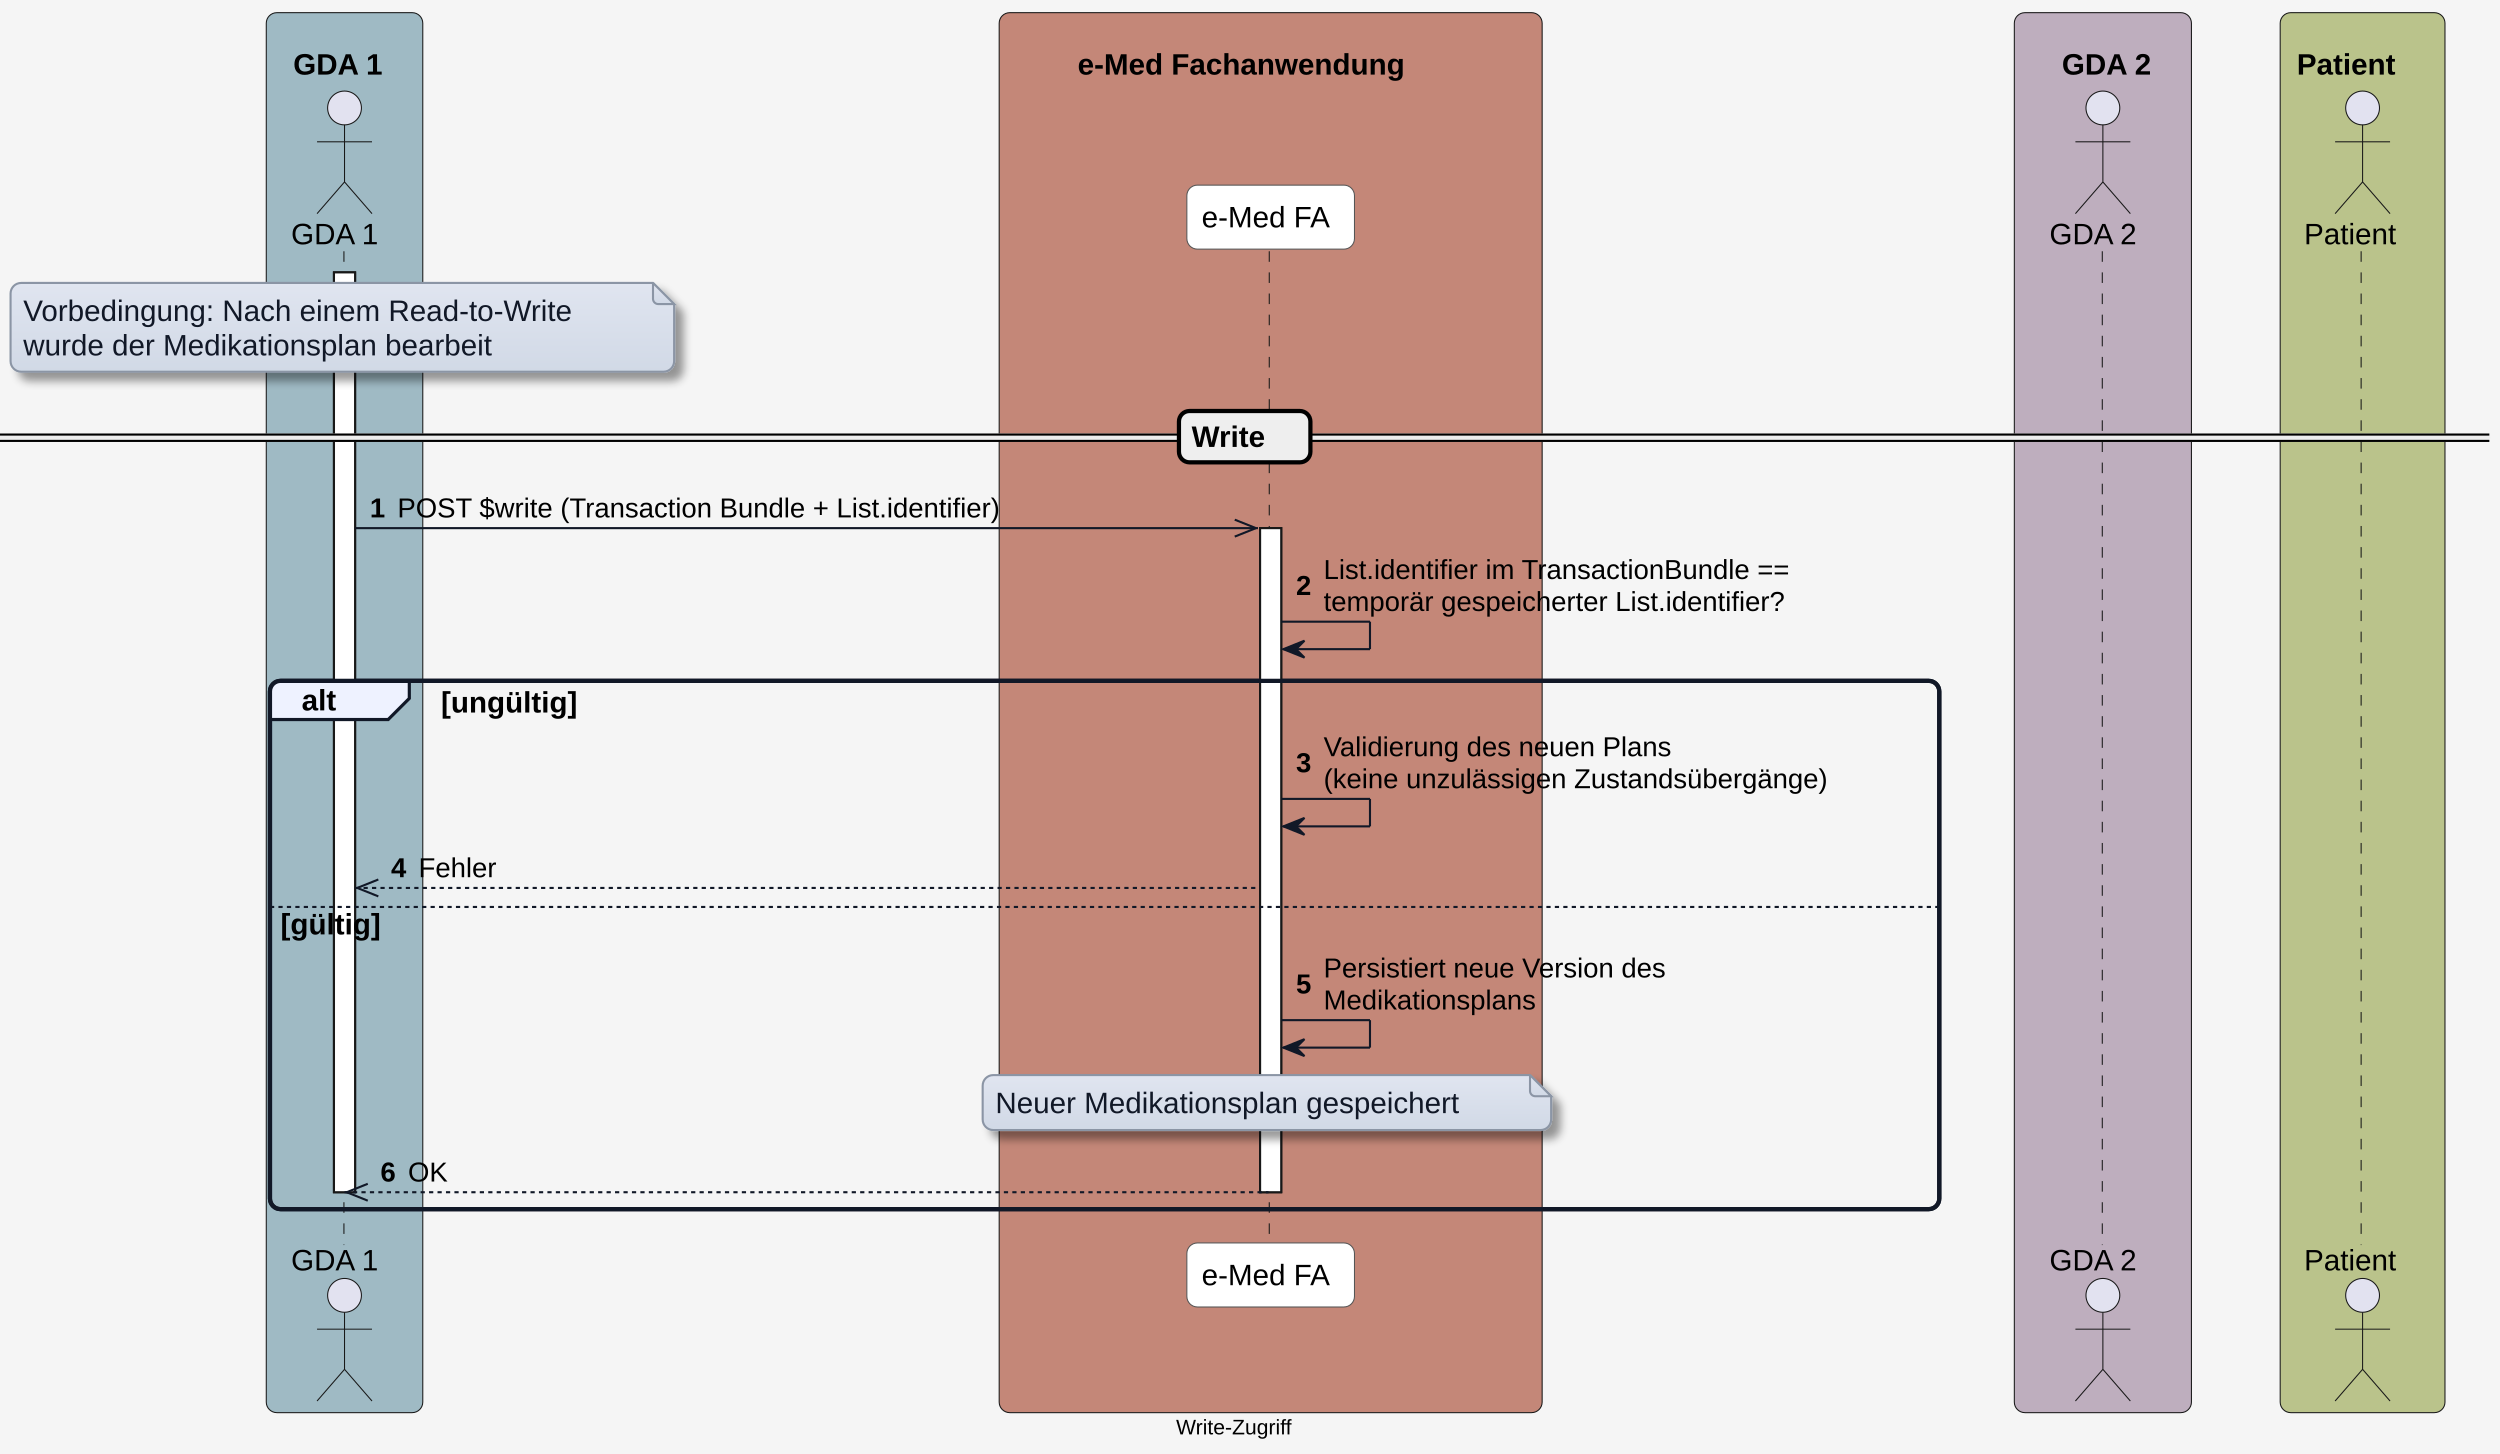
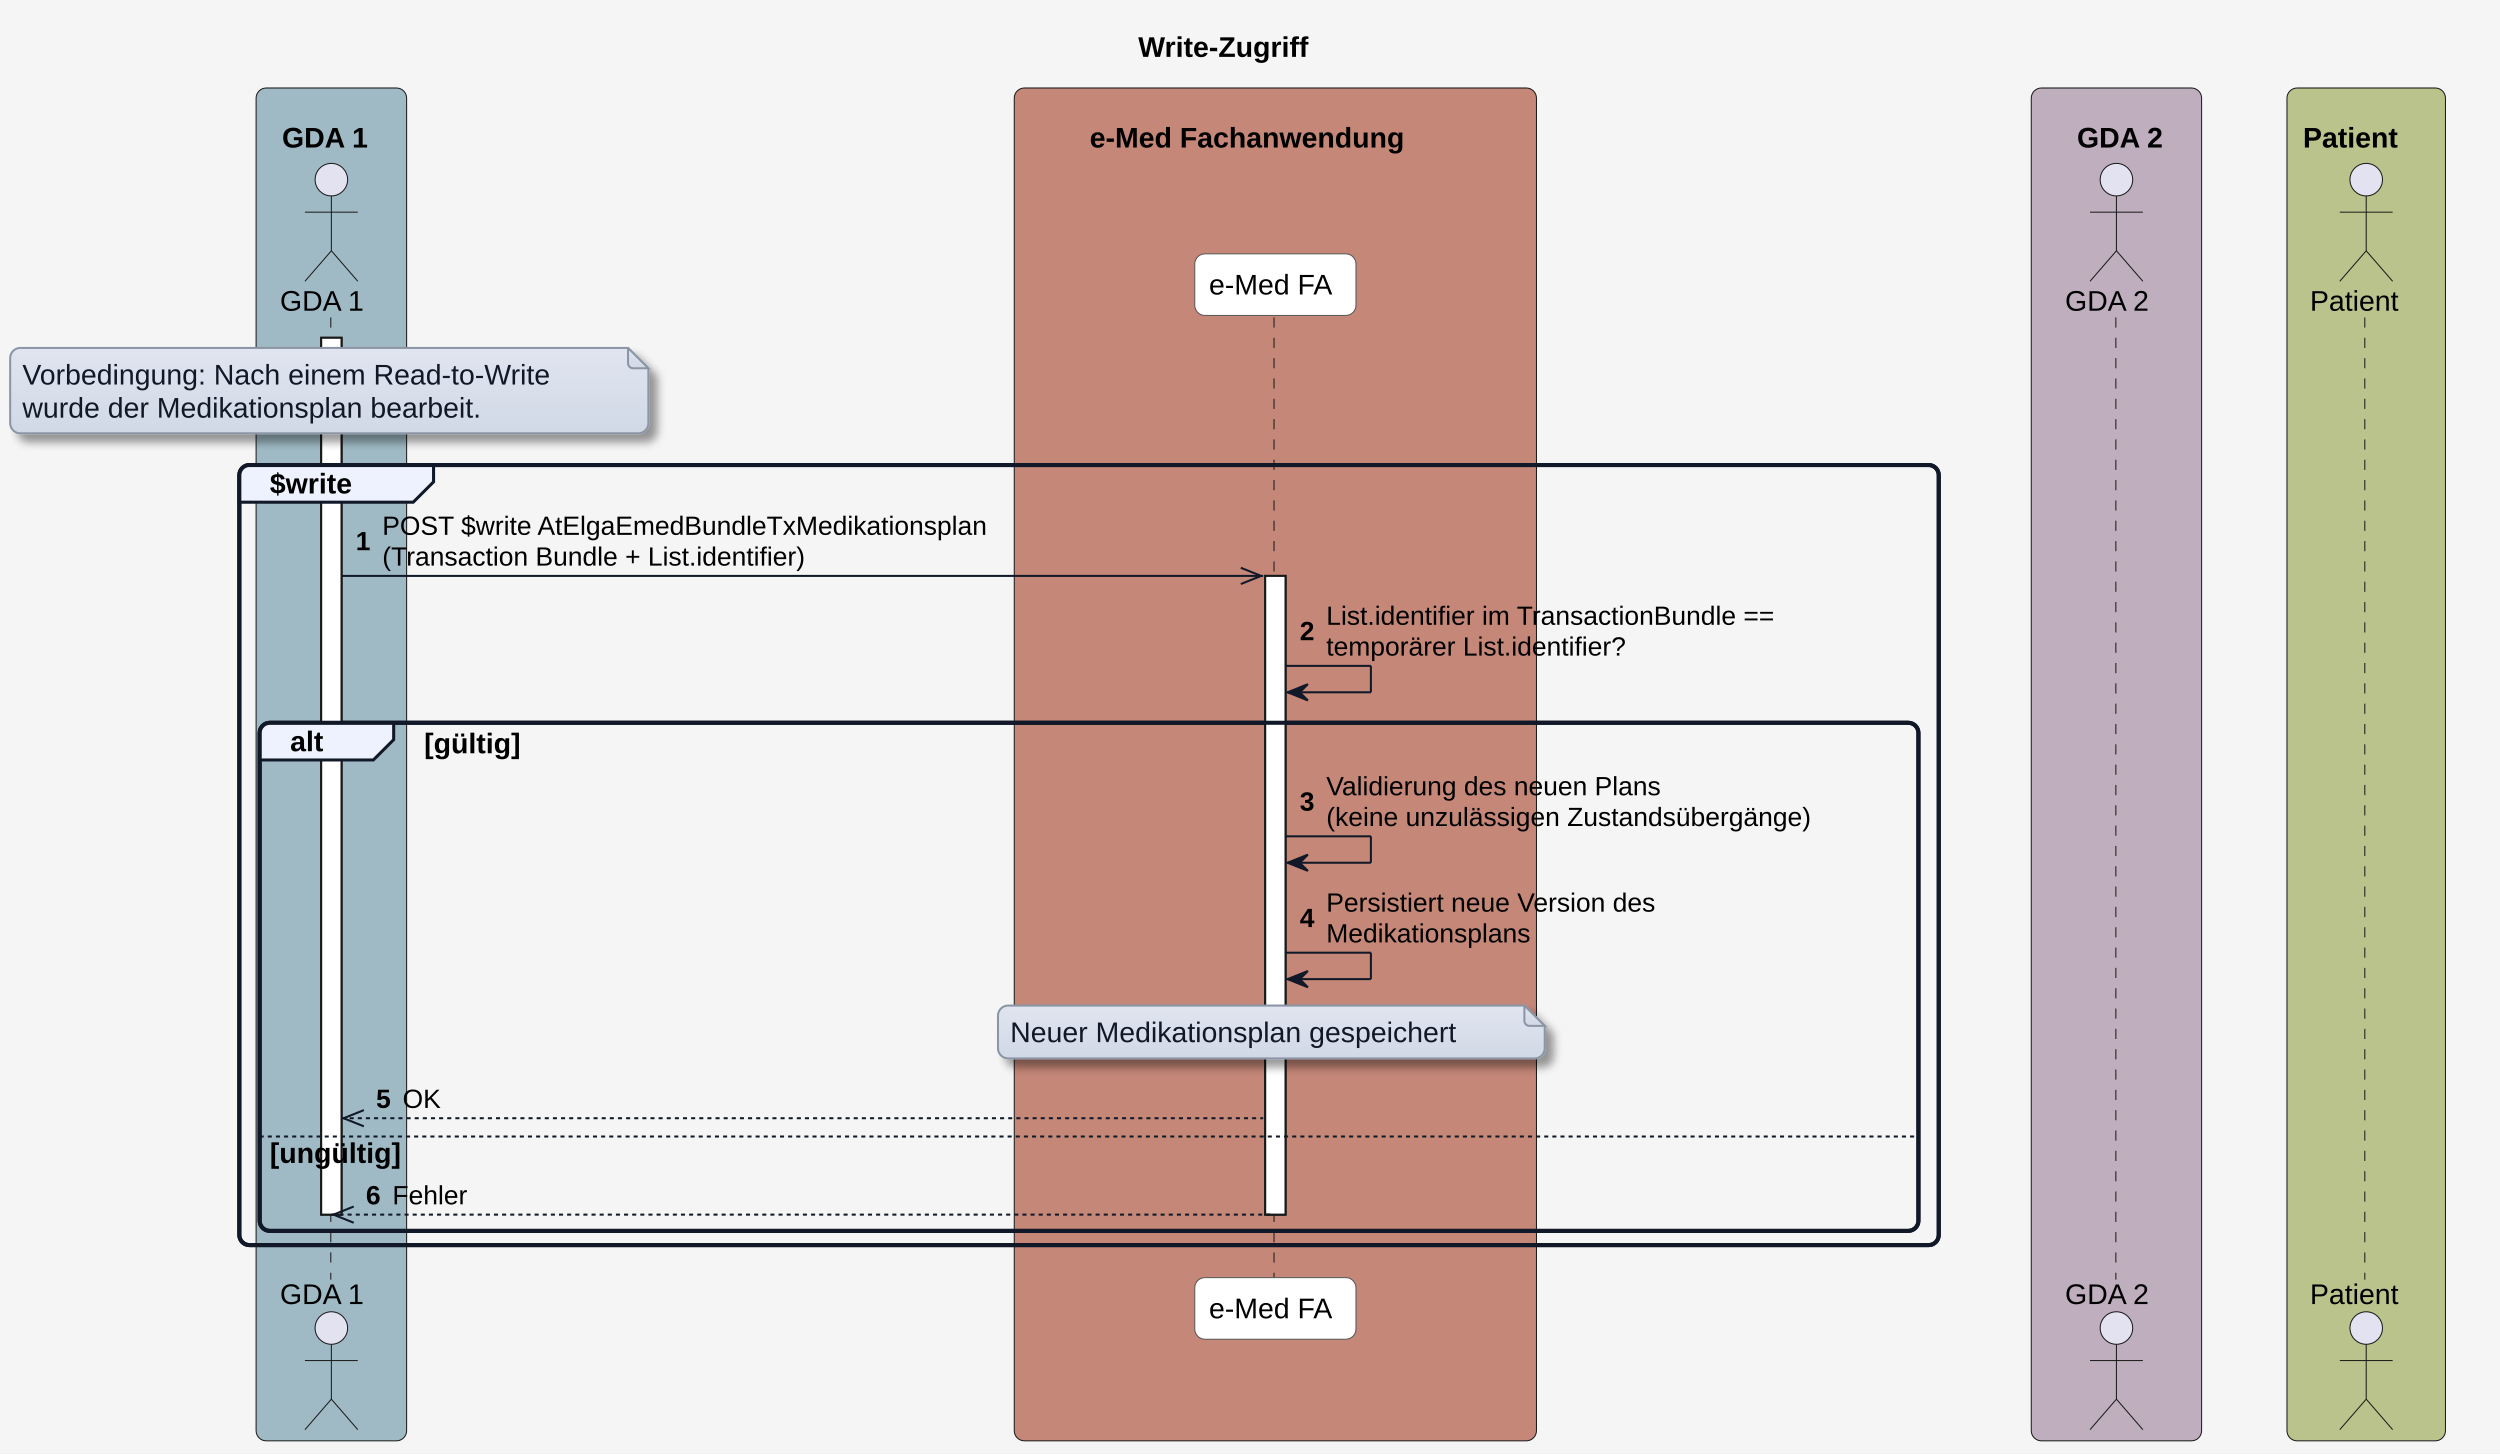
- <svg xmlns="http://www.w3.org/2000/svg" contentStyleType="text/css" data-diagram-type="SEQUENCE" height="688px" preserveAspectRatio="none" style="width:1183px;height:688px;background:#F5F5F5;" version="1.1" viewBox="0 0 1183 688" width="1183px" zoomAndPan="magnify">
+ <svg xmlns="http://www.w3.org/2000/svg" contentStyleType="text/css" data-diagram-type="SEQUENCE" height="715px" preserveAspectRatio="none" style="width:1230px;height:715px;background:#F5F5F5;" version="1.1" viewBox="0 0 1230 715" width="1230px" zoomAndPan="magnify">
  <defs>
-     <linearGradient id="g8vog3o7c1u620" x1="50%" x2="50%" y1="0%" y2="100%">
+     <linearGradient id="g1ucpzm9x3hfbl0" x1="50%" x2="50%" y1="0%" y2="100%">
      <stop offset="0%" stop-color="#E0E5F0" />
      <stop offset="100%" stop-color="#D1D9E6" />
    </linearGradient>
-     <filter height="300%" id="f8vog3o7c1u62" width="300%" x="-1" y="-1">
+     <filter height="300%" id="f1ucpzm9x3hfbl" width="300%" x="-1" y="-1">
      <feGaussianBlur result="blurOut" stdDeviation="2" />
      <feColorMatrix in="blurOut" result="blurOut2" type="matrix" values="0 0 0 0 0 0 0 0 0 0 0 0 0 0 0 0 0 0 .4 0" />
      <feOffset dx="4" dy="4" in="blurOut2" result="blurOut3" />
      <feBlend in="SourceGraphic" in2="blurOut3" mode="normal" />
    </filter>
  </defs>
  <g>
-     <rect fill="#F5F5F5" height="688" style="stroke:none;stroke-width:1;" width="1183" x="0" y="0" />
-     <rect fill="#9FBAC4" height="662.461" rx="5" ry="5" style="stroke:#181818;stroke-width:0.5;" width="74.059" x="126" y="6" />
-     <text fill="#000000" font-family="'Arial'" font-size="14" font-weight="700" lengthAdjust="spacing" textLength="4.874" x="129" y="18.995"> </text>
-     <text fill="#000000" font-family="'Arial'" font-size="14" font-weight="700" lengthAdjust="spacing" textLength="48.562" x="138.748" y="35.292">GDA 1</text>
-     <rect fill="#C48778" height="662.461" rx="5" ry="5" style="stroke:#181818;stroke-width:0.5;" width="256.927" x="472.815" y="6" />
-     <text fill="#000000" font-family="'Arial'" font-size="14" font-weight="700" lengthAdjust="spacing" textLength="4.874" x="475.815" y="18.995"> </text>
-     <text fill="#000000" font-family="'Arial'" font-size="14" font-weight="700" lengthAdjust="spacing" textLength="182.69" x="509.933" y="35.292">e-Med Fachanwendung</text>
-     <rect fill="#BEAEBE" height="662.461" rx="5" ry="5" style="stroke:#181818;stroke-width:0.5;" width="83.807" x="953.18" y="6" />
-     <text fill="#000000" font-family="'Arial'" font-size="14" font-weight="700" lengthAdjust="spacing" textLength="4.874" x="956.18" y="18.995"> </text>
-     <text fill="#000000" font-family="'Arial'" font-size="14" font-weight="700" lengthAdjust="spacing" textLength="48.562" x="975.676" y="35.292">GDA 2</text>
-     <rect fill="#BAC38B" height="662.461" rx="5" ry="5" style="stroke:#181818;stroke-width:0.5;" width="77.976" x="1078.987" y="6" />
-     <text fill="#000000" font-family="'Arial'" font-size="14" font-weight="700" lengthAdjust="spacing" textLength="4.874" x="1081.987" y="18.995"> </text>
-     <text fill="#000000" font-family="'Arial'" font-size="14" font-weight="700" lengthAdjust="spacing" textLength="57.353" x="1086.861" y="35.292">Patient</text>
+     <rect fill="#F5F5F5" height="715" style="stroke:none;stroke-width:1;" width="1230" x="0" y="0" />
+     <g class="title" data-source-line="1">
+       <text fill="#000000" font-family="'Arial'" font-size="14" font-weight="700" lengthAdjust="spacing" textLength="103.168" x="559.998" y="27.995">Write-Zugriff</text>
+     </g>
+     <rect fill="#9FBAC4" height="665.594" rx="5" ry="5" style="stroke:#181818;stroke-width:0.5;" width="74.059" x="126" y="43.297" />
+     <text fill="#000000" font-family="'Arial'" font-size="14" font-weight="700" lengthAdjust="spacing" textLength="4.874" x="129" y="56.292"> </text>
+     <text fill="#000000" font-family="'Arial'" font-size="14" font-weight="700" lengthAdjust="spacing" textLength="48.562" x="138.748" y="72.589">GDA 1</text>
+     <rect fill="#C48778" height="665.594" rx="5" ry="5" style="stroke:#181818;stroke-width:0.5;" width="256.927" x="499.016" y="43.297" />
+     <text fill="#000000" font-family="'Arial'" font-size="14" font-weight="700" lengthAdjust="spacing" textLength="4.874" x="502.016" y="56.292"> </text>
+     <text fill="#000000" font-family="'Arial'" font-size="14" font-weight="700" lengthAdjust="spacing" textLength="182.69" x="536.134" y="72.589">e-Med Fachanwendung</text>
+     <rect fill="#BEAEBE" height="665.594" rx="5" ry="5" style="stroke:#181818;stroke-width:0.5;" width="83.807" x="999.382" y="43.297" />
+     <text fill="#000000" font-family="'Arial'" font-size="14" font-weight="700" lengthAdjust="spacing" textLength="4.874" x="1002.382" y="56.292"> </text>
+     <text fill="#000000" font-family="'Arial'" font-size="14" font-weight="700" lengthAdjust="spacing" textLength="48.562" x="1021.878" y="72.589">GDA 2</text>
+     <rect fill="#BAC38B" height="665.594" rx="5" ry="5" style="stroke:#181818;stroke-width:0.5;" width="77.976" x="1125.188" y="43.297" />
+     <text fill="#000000" font-family="'Arial'" font-size="14" font-weight="700" lengthAdjust="spacing" textLength="4.874" x="1128.188" y="56.292"> </text>
+     <text fill="#000000" font-family="'Arial'" font-size="14" font-weight="700" lengthAdjust="spacing" textLength="57.353" x="1133.062" y="72.589">Patient</text>
    <g>
-       <rect fill="#FFFFFF" height="435.273" style="stroke:#181818;stroke-width:1;" width="10" x="158.029" y="128.891" />
+       <rect fill="#FFFFFF" height="431.406" style="stroke:#181818;stroke-width:1;" width="10" x="158.029" y="166.188" />
    </g>
    <g>
-       <rect fill="#FFFFFF" height="314.25" style="stroke:#181818;stroke-width:1;" width="10" x="596.278" y="249.914" />
+       <rect fill="#FFFFFF" height="314.25" style="stroke:#181818;stroke-width:1;" width="10" x="622.48" y="283.344" />
    </g>
-     <rect fill="none" height="249.984" rx="5" ry="5" style="stroke:#111827;stroke-width:2;" width="789.913" x="127.748" y="322.18" />
-     <g class="participant-lifeline" data-entity-uid="part1" data-qualified-name="GDA_1" data-source-line="41" id="part1-lifeline">
+     <rect fill="none" height="383.812" rx="5" ry="5" style="stroke:#111827;stroke-width:2;" width="836.115" x="117.748" y="228.781" />
+     <rect fill="none" height="249.984" rx="5" ry="5" style="stroke:#111827;stroke-width:2;" width="816.115" x="127.748" y="355.609" />
+     <g class="participant-lifeline" data-entity-uid="part1" data-qualified-name="GDA_1" data-source-line="42" id="part1-lifeline">
      <g>
-         <rect fill="#000000" fill-opacity="0" height="470.273" width="8" x="159.029" y="118.891" />
-         <line style="stroke:#181818;stroke-width:0.5;stroke-dasharray:5,5;" x1="162.748" x2="162.748" y1="118.891" y2="589.164" />
+         <rect fill="#000000" fill-opacity="0" height="473.406" width="8" x="159.029" y="156.188" />
+         <line style="stroke:#181818;stroke-width:0.5;stroke-dasharray:5,5;" x1="162.748" x2="162.748" y1="156.188" y2="629.594" />
      </g>
    </g>
-     <g class="participant-lifeline" data-entity-uid="part2" data-qualified-name="eMed_FA" data-source-line="45" id="part2-lifeline">
+     <g class="participant-lifeline" data-entity-uid="part2" data-qualified-name="eMed_FA" data-source-line="46" id="part2-lifeline">
      <g>
-         <rect fill="#000000" fill-opacity="0" height="470.273" width="8" x="597.278" y="118.891" />
-         <line style="stroke:#181818;stroke-width:0.5;stroke-dasharray:5,5;" x1="600.616" x2="600.616" y1="118.891" y2="589.164" />
+         <rect fill="#000000" fill-opacity="0" height="473.406" width="8" x="623.48" y="156.188" />
+         <line style="stroke:#181818;stroke-width:0.5;stroke-dasharray:5,5;" x1="626.817" x2="626.817" y1="156.188" y2="629.594" />
      </g>
    </g>
-     <g class="participant-lifeline" data-entity-uid="part3" data-qualified-name="GDA_2" data-source-line="49" id="part3-lifeline">
+     <g class="participant-lifeline" data-entity-uid="part3" data-qualified-name="GDA_2" data-source-line="50" id="part3-lifeline">
      <g>
-         <rect fill="#000000" fill-opacity="0" height="470.273" width="8" x="991.083" y="118.891" />
-         <line style="stroke:#181818;stroke-width:0.5;stroke-dasharray:5,5;" x1="994.802" x2="994.802" y1="118.891" y2="589.164" />
+         <rect fill="#000000" fill-opacity="0" height="473.406" width="8" x="1037.285" y="156.188" />
+         <line style="stroke:#181818;stroke-width:0.5;stroke-dasharray:5,5;" x1="1041.003" x2="1041.003" y1="156.188" y2="629.594" />
      </g>
    </g>
-     <g class="participant-lifeline" data-entity-uid="part4" data-qualified-name="Patient" data-source-line="53" id="part4-lifeline">
+     <g class="participant-lifeline" data-entity-uid="part4" data-qualified-name="Patient" data-source-line="54" id="part4-lifeline">
      <g>
-         <rect fill="#000000" fill-opacity="0" height="470.273" width="8" x="1113.975" y="118.891" />
-         <line style="stroke:#181818;stroke-width:0.5;stroke-dasharray:5,5;" x1="1117.287" x2="1117.287" y1="118.891" y2="589.164" />
+         <rect fill="#000000" fill-opacity="0" height="473.406" width="8" x="1160.176" y="156.188" />
+         <line style="stroke:#181818;stroke-width:0.5;stroke-dasharray:5,5;" x1="1163.488" x2="1163.488" y1="156.188" y2="629.594" />
      </g>
    </g>
-     <g class="participant participant-head" data-entity-uid="part1" data-qualified-name="GDA_1" data-source-line="41" id="part1-head">
-       <text fill="#000000" font-family="'Arial'" font-size="14" lengthAdjust="spacing" textLength="44.563" x="137.748" y="115.589">GDA 1</text>
-       <ellipse cx="163.029" cy="51.094" fill="#E2E2F0" rx="8" ry="8" style="stroke:#181818;stroke-width:0.5;" />
-       <path d="M163.029,59.094 L163.029,86.094 M150.029,67.094 L176.029,67.094 M163.029,86.094 L150.029,101.094 M163.029,86.094 L176.029,101.094" fill="none" style="stroke:#181818;stroke-width:0.5;" />
+     <g class="participant participant-head" data-entity-uid="part1" data-qualified-name="GDA_1" data-source-line="42" id="part1-head">
+       <text fill="#000000" font-family="'Arial'" font-size="14" lengthAdjust="spacing" textLength="44.563" x="137.748" y="152.886">GDA 1</text>
+       <ellipse cx="163.029" cy="88.391" fill="#E2E2F0" rx="8" ry="8" style="stroke:#181818;stroke-width:0.5;" />
+       <path d="M163.029,96.391 L163.029,123.391 M150.029,104.391 L176.029,104.391 M163.029,123.391 L150.029,138.391 M163.029,123.391 L176.029,138.391" fill="none" style="stroke:#181818;stroke-width:0.5;" />
    </g>
-     <g class="participant participant-tail" data-entity-uid="part1" data-qualified-name="GDA_1" data-source-line="41" id="part1-tail">
-       <text fill="#000000" font-family="'Arial'" font-size="14" lengthAdjust="spacing" textLength="44.563" x="137.748" y="601.159">GDA 1</text>
-       <ellipse cx="163.029" cy="612.961" fill="#E2E2F0" rx="8" ry="8" style="stroke:#181818;stroke-width:0.5;" />
-       <path d="M163.029,620.961 L163.029,647.961 M150.029,628.961 L176.029,628.961 M163.029,647.961 L150.029,662.961 M163.029,647.961 L176.029,662.961" fill="none" style="stroke:#181818;stroke-width:0.5;" />
+     <g class="participant participant-tail" data-entity-uid="part1" data-qualified-name="GDA_1" data-source-line="42" id="part1-tail">
+       <text fill="#000000" font-family="'Arial'" font-size="14" lengthAdjust="spacing" textLength="44.563" x="137.748" y="641.589">GDA 1</text>
+       <ellipse cx="163.029" cy="653.391" fill="#E2E2F0" rx="8" ry="8" style="stroke:#181818;stroke-width:0.5;" />
+       <path d="M163.029,661.391 L163.029,688.391 M150.029,669.391 L176.029,669.391 M163.029,688.391 L150.029,703.391 M163.029,688.391 L176.029,703.391" fill="none" style="stroke:#181818;stroke-width:0.5;" />
    </g>
-     <g class="participant participant-head" data-entity-uid="part2" data-qualified-name="eMed_FA" data-source-line="45" id="part2-head">
-       <rect fill="#FFFFFF" height="30.297" rx="5" ry="5" style="stroke:#555555;stroke-width:0.5;" width="79.324" x="561.616" y="87.594" />
-       <text fill="#000000" font-family="'Arial'" font-size="14" lengthAdjust="spacing" textLength="65.324" x="568.616" y="107.589">e-Med FA</text>
+     <g class="participant participant-head" data-entity-uid="part2" data-qualified-name="eMed_FA" data-source-line="46" id="part2-head">
+       <rect fill="#FFFFFF" height="30.297" rx="5" ry="5" style="stroke:#555555;stroke-width:0.5;" width="79.324" x="587.817" y="124.891" />
+       <text fill="#000000" font-family="'Arial'" font-size="14" lengthAdjust="spacing" textLength="65.324" x="594.817" y="144.886">e-Med FA</text>
    </g>
-     <g class="participant participant-tail" data-entity-uid="part2" data-qualified-name="eMed_FA" data-source-line="45" id="part2-tail">
-       <rect fill="#FFFFFF" height="30.297" rx="5" ry="5" style="stroke:#555555;stroke-width:0.5;" width="79.324" x="561.616" y="588.164" />
-       <text fill="#000000" font-family="'Arial'" font-size="14" lengthAdjust="spacing" textLength="65.324" x="568.616" y="608.159">e-Med FA</text>
+     <g class="participant participant-tail" data-entity-uid="part2" data-qualified-name="eMed_FA" data-source-line="46" id="part2-tail">
+       <rect fill="#FFFFFF" height="30.297" rx="5" ry="5" style="stroke:#555555;stroke-width:0.5;" width="79.324" x="587.817" y="628.594" />
+       <text fill="#000000" font-family="'Arial'" font-size="14" lengthAdjust="spacing" textLength="65.324" x="594.817" y="648.589">e-Med FA</text>
    </g>
-     <g class="participant participant-head" data-entity-uid="part3" data-qualified-name="GDA_2" data-source-line="49" id="part3-head">
-       <text fill="#000000" font-family="'Arial'" font-size="14" lengthAdjust="spacing" textLength="44.563" x="969.802" y="115.589">GDA 2</text>
-       <ellipse cx="995.083" cy="51.094" fill="#E2E2F0" rx="8" ry="8" style="stroke:#181818;stroke-width:0.5;" />
-       <path d="M995.083,59.094 L995.083,86.094 M982.083,67.094 L1008.083,67.094 M995.083,86.094 L982.083,101.094 M995.083,86.094 L1008.083,101.094" fill="none" style="stroke:#181818;stroke-width:0.5;" />
+     <g class="participant participant-head" data-entity-uid="part3" data-qualified-name="GDA_2" data-source-line="50" id="part3-head">
+       <text fill="#000000" font-family="'Arial'" font-size="14" lengthAdjust="spacing" textLength="44.563" x="1016.003" y="152.886">GDA 2</text>
+       <ellipse cx="1041.285" cy="88.391" fill="#E2E2F0" rx="8" ry="8" style="stroke:#181818;stroke-width:0.5;" />
+       <path d="M1041.285,96.391 L1041.285,123.391 M1028.285,104.391 L1054.285,104.391 M1041.285,123.391 L1028.285,138.391 M1041.285,123.391 L1054.285,138.391" fill="none" style="stroke:#181818;stroke-width:0.5;" />
    </g>
-     <g class="participant participant-tail" data-entity-uid="part3" data-qualified-name="GDA_2" data-source-line="49" id="part3-tail">
-       <text fill="#000000" font-family="'Arial'" font-size="14" lengthAdjust="spacing" textLength="44.563" x="969.802" y="601.159">GDA 2</text>
-       <ellipse cx="995.083" cy="612.961" fill="#E2E2F0" rx="8" ry="8" style="stroke:#181818;stroke-width:0.5;" />
-       <path d="M995.083,620.961 L995.083,647.961 M982.083,628.961 L1008.083,628.961 M995.083,647.961 L982.083,662.961 M995.083,647.961 L1008.083,662.961" fill="none" style="stroke:#181818;stroke-width:0.5;" />
+     <g class="participant participant-tail" data-entity-uid="part3" data-qualified-name="GDA_2" data-source-line="50" id="part3-tail">
+       <text fill="#000000" font-family="'Arial'" font-size="14" lengthAdjust="spacing" textLength="44.563" x="1016.003" y="641.589">GDA 2</text>
+       <ellipse cx="1041.285" cy="653.391" fill="#E2E2F0" rx="8" ry="8" style="stroke:#181818;stroke-width:0.5;" />
+       <path d="M1041.285,661.391 L1041.285,688.391 M1028.285,669.391 L1054.285,669.391 M1041.285,688.391 L1028.285,703.391 M1041.285,688.391 L1054.285,703.391" fill="none" style="stroke:#181818;stroke-width:0.5;" />
    </g>
-     <g class="participant participant-head" data-entity-uid="part4" data-qualified-name="Patient" data-source-line="53" id="part4-head">
-       <text fill="#000000" font-family="'Arial'" font-size="14" lengthAdjust="spacing" textLength="49.376" x="1090.287" y="115.589">Patient</text>
-       <ellipse cx="1117.975" cy="51.094" fill="#E2E2F0" rx="8" ry="8" style="stroke:#181818;stroke-width:0.5;" />
-       <path d="M1117.975,59.094 L1117.975,86.094 M1104.975,67.094 L1130.975,67.094 M1117.975,86.094 L1104.975,101.094 M1117.975,86.094 L1130.975,101.094" fill="none" style="stroke:#181818;stroke-width:0.5;" />
+     <g class="participant participant-head" data-entity-uid="part4" data-qualified-name="Patient" data-source-line="54" id="part4-head">
+       <text fill="#000000" font-family="'Arial'" font-size="14" lengthAdjust="spacing" textLength="49.376" x="1136.488" y="152.886">Patient</text>
+       <ellipse cx="1164.176" cy="88.391" fill="#E2E2F0" rx="8" ry="8" style="stroke:#181818;stroke-width:0.5;" />
+       <path d="M1164.176,96.391 L1164.176,123.391 M1151.176,104.391 L1177.176,104.391 M1164.176,123.391 L1151.176,138.391 M1164.176,123.391 L1177.176,138.391" fill="none" style="stroke:#181818;stroke-width:0.5;" />
    </g>
-     <g class="participant participant-tail" data-entity-uid="part4" data-qualified-name="Patient" data-source-line="53" id="part4-tail">
-       <text fill="#000000" font-family="'Arial'" font-size="14" lengthAdjust="spacing" textLength="49.376" x="1090.287" y="601.159">Patient</text>
-       <ellipse cx="1117.975" cy="612.961" fill="#E2E2F0" rx="8" ry="8" style="stroke:#181818;stroke-width:0.5;" />
-       <path d="M1117.975,620.961 L1117.975,647.961 M1104.975,628.961 L1130.975,628.961 M1117.975,647.961 L1104.975,662.961 M1117.975,647.961 L1130.975,662.961" fill="none" style="stroke:#181818;stroke-width:0.5;" />
+     <g class="participant participant-tail" data-entity-uid="part4" data-qualified-name="Patient" data-source-line="54" id="part4-tail">
+       <text fill="#000000" font-family="'Arial'" font-size="14" lengthAdjust="spacing" textLength="49.376" x="1136.488" y="641.589">Patient</text>
+       <ellipse cx="1164.176" cy="653.391" fill="#E2E2F0" rx="8" ry="8" style="stroke:#181818;stroke-width:0.5;" />
+       <path d="M1164.176,661.391 L1164.176,688.391 M1151.176,669.391 L1177.176,669.391 M1164.176,688.391 L1151.176,703.391 M1164.176,688.391 L1177.176,703.391" fill="none" style="stroke:#181818;stroke-width:0.5;" />
    </g>
    <g>
-       <rect fill="#FFFFFF" height="435.273" style="stroke:#181818;stroke-width:1;" width="10" x="158.029" y="128.891" />
+       <rect fill="#FFFFFF" height="431.406" style="stroke:#181818;stroke-width:1;" width="10" x="158.029" y="166.188" />
    </g>
    <g>
-       <rect fill="#FFFFFF" height="314.25" style="stroke:#181818;stroke-width:1;" width="10" x="596.278" y="249.914" />
+       <rect fill="#FFFFFF" height="314.25" style="stroke:#181818;stroke-width:1;" width="10" x="622.48" y="283.344" />
    </g>
-     <path d="M5,138.891 L5,170.891 A5,5 0 0 0 10,175.891 L314,175.891 A5,5 0 0 0 319,170.891 L319,143.891 L309,133.891 L10,133.891 A5,5 0 0 0 5,138.891" fill="url(#g8vog3o7c1u620)" filter="url(#f8vog3o7c1u62)" style="stroke:#8B95A5;stroke-width:1;" />
-     <path d="M309,133.891 L309,141.391 A2.5,2.5 0 0 0 311.5,143.891 L319,143.891 L309,133.891" fill="url(#g8vog3o7c1u620)" style="stroke:#8B95A5;stroke-width:1;" />
-     <text fill="#111827" font-family="'Arial'" font-size="14" lengthAdjust="spacing" textLength="293.44" x="11" y="151.886">Vorbedingung: Nach einem Read-to-Write</text>
-     <text fill="#111827" font-family="'Arial'" font-size="14" lengthAdjust="spacing" textLength="253.394" x="11" y="168.183">wurde der Medikationsplan bearbeit</text>
-     <rect fill="#EEEEEE" height="3" rx="5" ry="5" style="stroke:#EEEEEE;stroke-width:1;" width="1177.962" x="0" y="205.633" />
-     <line style="stroke:#000000;stroke-width:1;" x1="0" x2="1177.962" y1="205.633" y2="205.633" />
-     <line style="stroke:#000000;stroke-width:1;" x1="0" x2="1177.962" y1="208.633" y2="208.633" />
-     <rect fill="#EEEEEE" height="24.297" rx="5" ry="5" style="stroke:#000000;stroke-width:2;" width="62.207" x="557.878" y="194.484" />
-     <text fill="#000000" font-family="'Arial'" font-size="14" font-weight="700" lengthAdjust="spacing" textLength="43.333" x="563.878" y="211.48">Write</text>
-     <g class="message" data-entity-1="part1" data-entity-2="part2" data-source-line="68" id="msg1">
-       <line style="stroke:#111827;stroke-width:1;" x1="594.278" x2="584.278" y1="249.914" y2="245.914" />
-       <line style="stroke:#111827;stroke-width:1;" x1="594.278" x2="584.278" y1="249.914" y2="253.914" />
-       <line style="stroke:#111827;stroke-width:1;" x1="168.029" x2="595.278" y1="249.914" y2="249.914" />
-       <text fill="#000000" font-family="'Arial'" font-size="13" font-weight="700" lengthAdjust="spacing" textLength="9.045" x="175.029" y="244.848">1</text>
-       <text fill="#000000" font-family="'Arial'" font-size="13" lengthAdjust="spacing" textLength="323.654" x="188.075" y="244.848">POST $write (Transaction Bundle + List.identifier)</text>
+     <path d="M5,176.188 L5,208.188 A5,5 0 0 0 10,213.188 L314,213.188 A5,5 0 0 0 319,208.188 L319,181.188 L309,171.188 L10,171.188 A5,5 0 0 0 5,176.188" fill="url(#g1ucpzm9x3hfbl0)" filter="url(#f1ucpzm9x3hfbl)" style="stroke:#8B95A5;stroke-width:1;" />
+     <path d="M309,171.188 L309,178.688 A2.5,2.5 0 0 0 311.5,181.188 L319,181.188 L309,171.188" fill="url(#g1ucpzm9x3hfbl0)" style="stroke:#8B95A5;stroke-width:1;" />
+     <text fill="#111827" font-family="'Arial'" font-size="14" lengthAdjust="spacing" textLength="293.44" x="11" y="189.183">Vorbedingung: Nach einem Read-to-Write</text>
+     <text fill="#111827" font-family="'Arial'" font-size="14" lengthAdjust="spacing" textLength="257.845" x="11" y="205.48">wurde der Medikationsplan bearbeit.</text>
+     <path d="M122.748,228.781 L213.313,228.781 L213.313,237.078 L203.313,247.078 L117.748,247.078 L117.748,233.781 A5,5 0 0 1 122.748,228.781" fill="#EEF2FF" style="stroke:#111827;stroke-width:1.5;" />
+     <rect fill="none" height="383.812" rx="5" ry="5" style="stroke:#111827;stroke-width:2;" width="836.115" x="117.748" y="228.781" />
+     <text fill="#000000" font-family="'Arial'" font-size="14" font-weight="700" lengthAdjust="spacing" textLength="50.565" x="132.748" y="242.776">$write</text>
+     <g class="message" data-entity-1="part1" data-entity-2="part2" data-source-line="69" id="msg1">
+       <line style="stroke:#111827;stroke-width:1;" x1="620.48" x2="610.48" y1="283.344" y2="279.344" />
+       <line style="stroke:#111827;stroke-width:1;" x1="620.48" x2="610.48" y1="283.344" y2="287.344" />
+       <line style="stroke:#111827;stroke-width:1;" x1="168.029" x2="621.48" y1="283.344" y2="283.344" />
+       <text fill="#000000" font-family="'Arial'" font-size="13" font-weight="700" lengthAdjust="spacing" textLength="9.045" x="175.029" y="270.711">1</text>
+       <text fill="#000000" font-family="'Arial'" font-size="13" lengthAdjust="spacing" textLength="329.856" x="188.075" y="263.145">POST $write AtElgaEmedBundleTxMedikationsplan</text>
+       <text fill="#000000" font-family="'Arial'" font-size="13" lengthAdjust="spacing" textLength="240.17" x="188.075" y="278.278">(Transaction Bundle + List.identifier)</text>
    </g>
-     <g class="message" data-entity-1="part2" data-entity-2="part2" data-source-line="71" id="msg2">
-       <line style="stroke:#111827;stroke-width:1;" x1="606.278" x2="648.278" y1="294.18" y2="294.18" />
-       <line style="stroke:#111827;stroke-width:1;" x1="648.278" x2="648.278" y1="294.18" y2="307.18" />
-       <line style="stroke:#111827;stroke-width:1;" x1="607.278" x2="648.278" y1="307.18" y2="307.18" />
-       <polygon fill="#111827" points="617.278,303.18,607.278,307.18,617.278,311.18,613.278,307.18" style="stroke:#111827;stroke-width:1;" />
-       <text fill="#000000" font-family="'Arial'" font-size="13" font-weight="700" lengthAdjust="spacing" textLength="9.045" x="613.278" y="281.547">2</text>
-       <text fill="#000000" font-family="'Arial'" font-size="13" lengthAdjust="spacing" textLength="257.194" x="626.323" y="273.981">List.identifier im TransactionBundle ==</text>
-       <text fill="#000000" font-family="'Arial'" font-size="13" lengthAdjust="spacing" textLength="251.037" x="626.323" y="289.114">temporär gespeicherter List.identifier?</text>
+     <g class="message" data-entity-1="part2" data-entity-2="part2" data-source-line="72" id="msg2">
+       <line style="stroke:#111827;stroke-width:1;" x1="632.48" x2="674.48" y1="327.609" y2="327.609" />
+       <line style="stroke:#111827;stroke-width:1;" x1="674.48" x2="674.48" y1="327.609" y2="340.609" />
+       <line style="stroke:#111827;stroke-width:1;" x1="633.48" x2="674.48" y1="340.609" y2="340.609" />
+       <polygon fill="#111827" points="643.48,336.609,633.48,340.609,643.48,344.609,639.48,340.609" style="stroke:#111827;stroke-width:1;" />
+       <text fill="#000000" font-family="'Arial'" font-size="13" font-weight="700" lengthAdjust="spacing" textLength="9.045" x="639.48" y="314.977">2</text>
+       <text fill="#000000" font-family="'Arial'" font-size="13" lengthAdjust="spacing" textLength="257.194" x="652.525" y="307.411">List.identifier im TransactionBundle ==</text>
+       <text fill="#000000" font-family="'Arial'" font-size="13" lengthAdjust="spacing" textLength="170.193" x="652.525" y="322.543">temporärer List.identifier?</text>
    </g>
-     <path d="M132.748,322.18 L193.686,322.18 L193.686,330.477 L183.686,340.477 L127.748,340.477 L127.748,327.18 A5,5 0 0 1 132.748,322.18" fill="#EEF2FF" style="stroke:#111827;stroke-width:1.5;" />
-     <rect fill="none" height="249.984" rx="5" ry="5" style="stroke:#111827;stroke-width:2;" width="789.913" x="127.748" y="322.18" />
-     <text fill="#000000" font-family="'Arial'" font-size="14" font-weight="700" lengthAdjust="spacing" textLength="20.939" x="142.748" y="336.175">alt</text>
-     <text fill="#000000" font-family="'Arial'" font-size="14" font-weight="700" lengthAdjust="spacing" textLength="79.03" x="208.686" y="337.175">[ungültig]</text>
-     <g class="message" data-entity-1="part2" data-entity-2="part2" data-source-line="74" id="msg3">
-       <line style="stroke:#111827;stroke-width:1;" x1="606.278" x2="648.278" y1="378.039" y2="378.039" />
-       <line style="stroke:#111827;stroke-width:1;" x1="648.278" x2="648.278" y1="378.039" y2="391.039" />
-       <line style="stroke:#111827;stroke-width:1;" x1="607.278" x2="648.278" y1="391.039" y2="391.039" />
-       <polygon fill="#111827" points="617.278,387.039,607.278,391.039,617.278,395.039,613.278,391.039" style="stroke:#111827;stroke-width:1;" />
-       <text fill="#000000" font-family="'Arial'" font-size="13" font-weight="700" lengthAdjust="spacing" textLength="9.045" x="613.278" y="365.407">3</text>
-       <text fill="#000000" font-family="'Arial'" font-size="13" lengthAdjust="spacing" textLength="184.583" x="626.323" y="357.84">Validierung des neuen Plans</text>
-       <text fill="#000000" font-family="'Arial'" font-size="13" lengthAdjust="spacing" textLength="269.337" x="626.323" y="372.973">(keine unzulässigen Zustandsübergänge)</text>
+     <path d="M132.748,355.609 L193.686,355.609 L193.686,363.906 L183.686,373.906 L127.748,373.906 L127.748,360.609 A5,5 0 0 1 132.748,355.609" fill="#EEF2FF" style="stroke:#111827;stroke-width:1.5;" />
+     <rect fill="none" height="249.984" rx="5" ry="5" style="stroke:#111827;stroke-width:2;" width="816.115" x="127.748" y="355.609" />
+     <text fill="#000000" font-family="'Arial'" font-size="14" font-weight="700" lengthAdjust="spacing" textLength="20.939" x="142.748" y="369.604">alt</text>
+     <text fill="#000000" font-family="'Arial'" font-size="14" font-weight="700" lengthAdjust="spacing" textLength="59.097" x="208.686" y="370.604">[gültig]</text>
+     <g class="message" data-entity-1="part2" data-entity-2="part2" data-source-line="75" id="msg3">
+       <line style="stroke:#111827;stroke-width:1;" x1="632.48" x2="674.48" y1="411.469" y2="411.469" />
+       <line style="stroke:#111827;stroke-width:1;" x1="674.48" x2="674.48" y1="411.469" y2="424.469" />
+       <line style="stroke:#111827;stroke-width:1;" x1="633.48" x2="674.48" y1="424.469" y2="424.469" />
+       <polygon fill="#111827" points="643.48,420.469,633.48,424.469,643.48,428.469,639.48,424.469" style="stroke:#111827;stroke-width:1;" />
+       <text fill="#000000" font-family="'Arial'" font-size="13" font-weight="700" lengthAdjust="spacing" textLength="9.045" x="639.48" y="398.836">3</text>
+       <text fill="#000000" font-family="'Arial'" font-size="13" lengthAdjust="spacing" textLength="184.583" x="652.525" y="391.27">Validierung des neuen Plans</text>
+       <text fill="#000000" font-family="'Arial'" font-size="13" lengthAdjust="spacing" textLength="269.337" x="652.525" y="406.403">(keine unzulässigen Zustandsübergänge)</text>
    </g>
-     <g class="message" data-entity-1="part2" data-entity-2="part1" data-source-line="75" id="msg4">
-       <line style="stroke:#111827;stroke-width:1;" x1="169.029" x2="179.029" y1="420.172" y2="416.172" />
-       <line style="stroke:#111827;stroke-width:1;" x1="169.029" x2="179.029" y1="420.172" y2="424.172" />
-       <line style="stroke:#111827;stroke-width:1;stroke-dasharray:2,2;" x1="168.029" x2="595.278" y1="420.172" y2="420.172" />
-       <text fill="#000000" font-family="'Arial'" font-size="13" font-weight="700" lengthAdjust="spacing" textLength="9.045" x="185.029" y="415.106">4</text>
-       <text fill="#000000" font-family="'Arial'" font-size="13" lengthAdjust="spacing" textLength="40.669" x="198.075" y="415.106">Fehler</text>
+     <g class="message" data-entity-1="part2" data-entity-2="part2" data-source-line="76" id="msg4">
+       <line style="stroke:#111827;stroke-width:1;" x1="632.48" x2="674.48" y1="468.734" y2="468.734" />
+       <line style="stroke:#111827;stroke-width:1;" x1="674.48" x2="674.48" y1="468.734" y2="481.734" />
+       <line style="stroke:#111827;stroke-width:1;" x1="633.48" x2="674.48" y1="481.734" y2="481.734" />
+       <polygon fill="#111827" points="643.48,477.734,633.48,481.734,643.48,485.734,639.48,481.734" style="stroke:#111827;stroke-width:1;" />
+       <text fill="#000000" font-family="'Arial'" font-size="13" font-weight="700" lengthAdjust="spacing" textLength="9.045" x="639.48" y="456.102">4</text>
+       <text fill="#000000" font-family="'Arial'" font-size="13" lengthAdjust="spacing" textLength="182.197" x="652.525" y="448.536">Persistiert neue Version des</text>
+       <text fill="#000000" font-family="'Arial'" font-size="13" lengthAdjust="spacing" textLength="113.09" x="652.525" y="463.668">Medikationsplans</text>
    </g>
-     <line style="stroke:#111827;stroke-width:1;stroke-dasharray:2,2;" x1="127.748" x2="917.661" y1="429.172" y2="429.172" />
-     <text fill="#000000" font-family="'Arial'" font-size="14" font-weight="700" lengthAdjust="spacing" textLength="59.097" x="132.748" y="442.167">[gültig]</text>
-     <g class="message" data-entity-1="part2" data-entity-2="part2" data-source-line="78" id="msg5">
-       <line style="stroke:#111827;stroke-width:1;" x1="606.278" x2="648.278" y1="482.734" y2="482.734" />
-       <line style="stroke:#111827;stroke-width:1;" x1="648.278" x2="648.278" y1="482.734" y2="495.734" />
-       <line style="stroke:#111827;stroke-width:1;" x1="607.278" x2="648.278" y1="495.734" y2="495.734" />
-       <polygon fill="#111827" points="617.278,491.734,607.278,495.734,617.278,499.734,613.278,495.734" style="stroke:#111827;stroke-width:1;" />
-       <text fill="#000000" font-family="'Arial'" font-size="13" font-weight="700" lengthAdjust="spacing" textLength="9.045" x="613.278" y="470.102">5</text>
-       <text fill="#000000" font-family="'Arial'" font-size="13" lengthAdjust="spacing" textLength="182.197" x="626.323" y="462.536">Persistiert neue Version des</text>
-       <text fill="#000000" font-family="'Arial'" font-size="13" lengthAdjust="spacing" textLength="113.09" x="626.323" y="477.668">Medikationsplans</text>
+     <path d="M491,499.734 L491,515.734 A5,5 0 0 0 496,520.734 L755,520.734 A5,5 0 0 0 760,515.734 L760,504.734 L750,494.734 L496,494.734 A5,5 0 0 0 491,499.734" fill="url(#g1ucpzm9x3hfbl0)" filter="url(#f1ucpzm9x3hfbl)" style="stroke:#8B95A5;stroke-width:1;" />
+     <path d="M750,494.734 L750,502.234 A2.5,2.5 0 0 0 752.5,504.734 L760,504.734 L750,494.734" fill="url(#g1ucpzm9x3hfbl0)" style="stroke:#8B95A5;stroke-width:1;" />
+     <text fill="#111827" font-family="'Arial'" font-size="14" lengthAdjust="spacing" textLength="248.336" x="497" y="512.73">Neuer Medikationsplan gespeichert</text>
+     <g class="message" data-entity-1="part2" data-entity-2="part1" data-source-line="82" id="msg5">
+       <line style="stroke:#111827;stroke-width:1;" x1="169.029" x2="179.029" y1="550.164" y2="546.164" />
+       <line style="stroke:#111827;stroke-width:1;" x1="169.029" x2="179.029" y1="550.164" y2="554.164" />
+       <line style="stroke:#111827;stroke-width:1;stroke-dasharray:2,2;" x1="168.029" x2="621.48" y1="550.164" y2="550.164" />
+       <text fill="#000000" font-family="'Arial'" font-size="13" font-weight="700" lengthAdjust="spacing" textLength="9.045" x="185.029" y="545.098">5</text>
+       <text fill="#000000" font-family="'Arial'" font-size="13" lengthAdjust="spacing" textLength="18.757" x="198.075" y="545.098">OK</text>
    </g>
-     <path d="M465,513.734 L465,529.734 A5,5 0 0 0 470,534.734 L729,534.734 A5,5 0 0 0 734,529.734 L734,518.734 L724,508.734 L470,508.734 A5,5 0 0 0 465,513.734" fill="url(#g8vog3o7c1u620)" filter="url(#f8vog3o7c1u62)" style="stroke:#8B95A5;stroke-width:1;" />
-     <path d="M724,508.734 L724,516.234 A2.5,2.5 0 0 0 726.5,518.734 L734,518.734 L724,508.734" fill="url(#g8vog3o7c1u620)" style="stroke:#8B95A5;stroke-width:1;" />
-     <text fill="#111827" font-family="'Arial'" font-size="14" lengthAdjust="spacing" textLength="248.336" x="471" y="526.73">Neuer Medikationsplan gespeichert</text>
-     <g class="message" data-entity-1="part2" data-entity-2="part1" data-source-line="84" id="msg6">
-       <line style="stroke:#111827;stroke-width:1;" x1="164.029" x2="174.029" y1="564.164" y2="560.164" />
-       <line style="stroke:#111827;stroke-width:1;" x1="164.029" x2="174.029" y1="564.164" y2="568.164" />
-       <line style="stroke:#111827;stroke-width:1;stroke-dasharray:2,2;" x1="163.029" x2="600.278" y1="564.164" y2="564.164" />
-       <text fill="#000000" font-family="'Arial'" font-size="13" font-weight="700" lengthAdjust="spacing" textLength="9.045" x="180.029" y="559.098">6</text>
-       <text fill="#000000" font-family="'Arial'" font-size="13" lengthAdjust="spacing" textLength="18.757" x="193.075" y="559.098">OK</text>
-     </g>
-     <g class="footer" data-source-line="89">
-       <text fill="#000000" font-family="'Arial'" font-size="10" lengthAdjust="spacing" textLength="63.926" x="556.518" y="678.743">Write-Zugriff</text>
+     <line style="stroke:#111827;stroke-width:1;stroke-dasharray:2,2;" x1="127.748" x2="943.862" y1="559.164" y2="559.164" />
+     <text fill="#000000" font-family="'Arial'" font-size="14" font-weight="700" lengthAdjust="spacing" textLength="79.03" x="132.748" y="572.159">[ungültig]</text>
+     <g class="message" data-entity-1="part2" data-entity-2="part1" data-source-line="86" id="msg6">
+       <line style="stroke:#111827;stroke-width:1;" x1="164.029" x2="174.029" y1="597.594" y2="593.594" />
+       <line style="stroke:#111827;stroke-width:1;" x1="164.029" x2="174.029" y1="597.594" y2="601.594" />
+       <line style="stroke:#111827;stroke-width:1;stroke-dasharray:2,2;" x1="163.029" x2="626.48" y1="597.594" y2="597.594" />
+       <text fill="#000000" font-family="'Arial'" font-size="13" font-weight="700" lengthAdjust="spacing" textLength="9.045" x="180.029" y="592.528">6</text>
+       <text fill="#000000" font-family="'Arial'" font-size="13" lengthAdjust="spacing" textLength="40.669" x="193.075" y="592.528">Fehler</text>
    </g>
  </g>
</svg>
